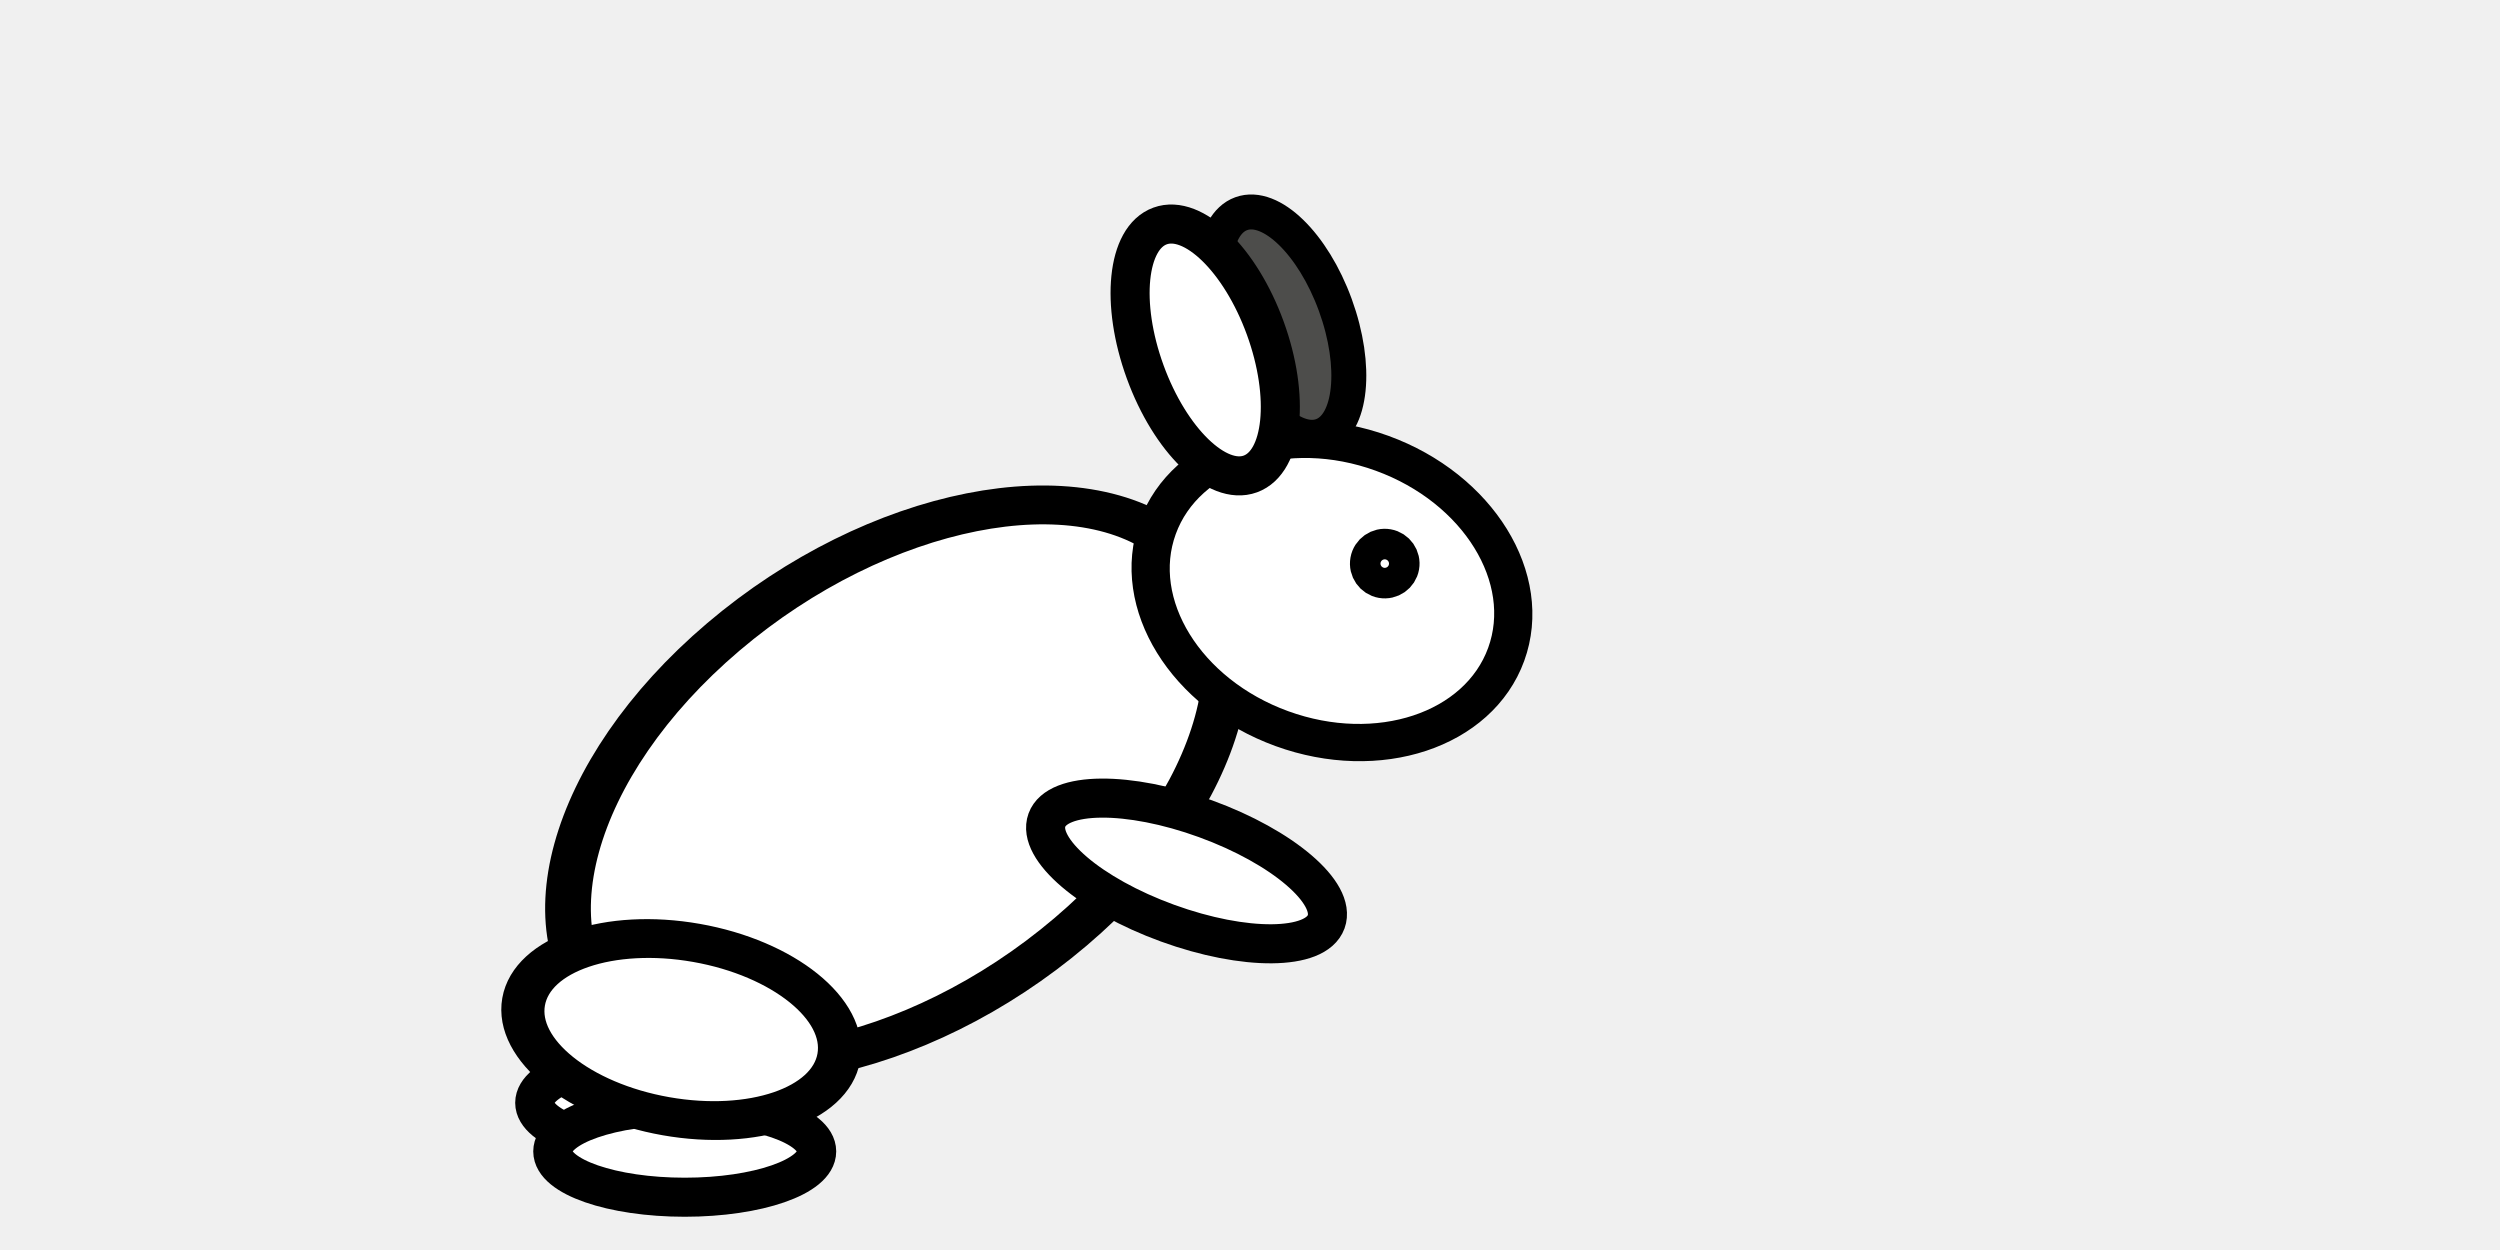
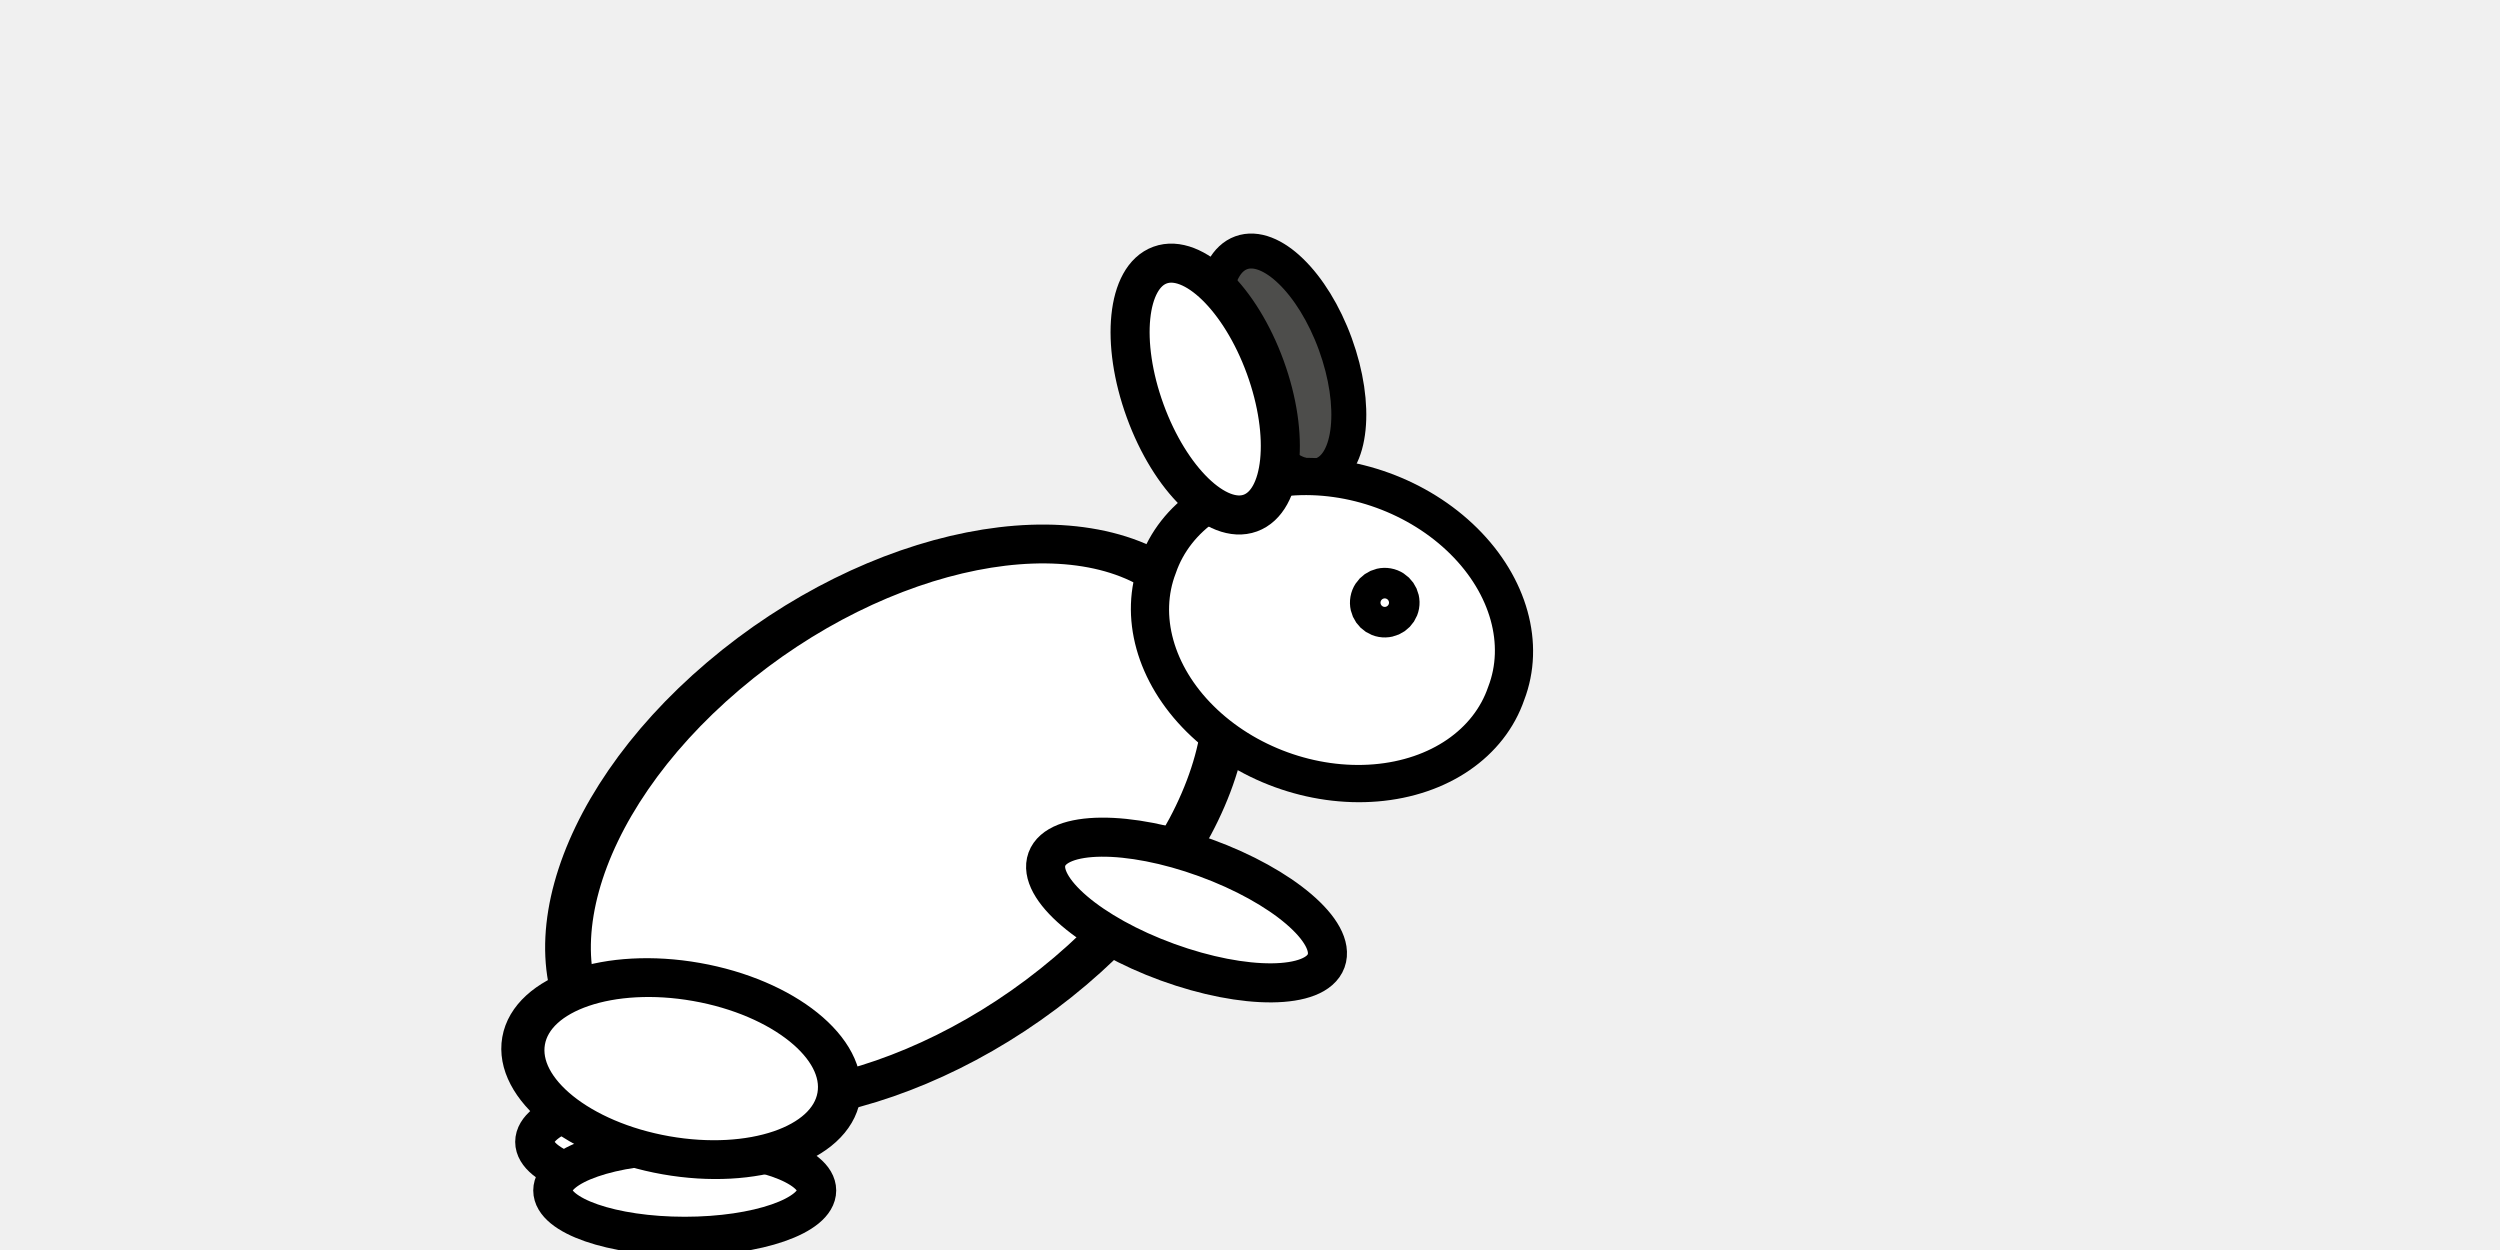
<svg xmlns="http://www.w3.org/2000/svg" width="64" height="32" id="svg2" version="1.1">
  <defs id="defs4" />
  <g id="layer1" transform="translate(0,-1020.362)">
-     <path style="fill:#4d4d4b;fill-opacity:1;stroke:#000000;stroke-opacity:1" id="path3772-7" d="m 13.582,7.609 c 0,0.903 -1.512,1.636 -3.378,1.636 -1.865,0 -3.378,-0.732 -3.378,-1.636 0,-0.903 1.512,-1.636 3.378,-1.636 1.865,0 3.378,0.732 3.378,1.636 z" transform="matrix(0.3060454,0.8408529,-0.8408529,0.3060454,36.08442,1017.764)" />
-     <path transform="translate(-0.4622221,1019.118)" style="fill:#ffffff;fill-opacity:1;stroke:#000000;stroke-opacity:1" id="path3766-3" d="m 20.907,29.476 c 0,0.648 -1.512,1.173 -3.378,1.173 -1.865,0 -3.378,-0.525 -3.378,-1.173 0,-0.648 1.512,-1.173 3.378,-1.173 1.865,0 3.378,0.525 3.378,1.173 z" />
-     <path style="fill:#ffffff;fill-opacity:1;stroke:#000000;stroke-opacity:1" id="path3766" d="m 20.907,29.476 c 0,0.648 -1.512,1.173 -3.378,1.173 -1.865,0 -3.378,-0.525 -3.378,-1.173 0,-0.648 1.512,-1.173 3.378,-1.173 1.865,0 3.378,0.525 3.378,1.173 z" transform="translate(0,1020.362)" />
-     <path style="fill:#ffffff;fill-opacity:1;stroke:#000000;stroke-opacity:1" id="path3768" d="m 18.631,21.298 c 0,4.772 -2.404,8.64 -5.369,8.64 -2.965,0 -5.369,-3.868 -5.369,-8.64 0,-4.772 2.404,-8.64 5.369,-8.64 2.965,0 5.369,3.868 5.369,8.64 z" transform="matrix(0.8277111,0.7032266,-0.8277111,0.7032266,29.61306,1016.139)" />
-     <path style="fill:#ffffff;fill-opacity:1;stroke:#000000;stroke-opacity:1" id="path3792" d="m 21.191,22.151 c 0,2.101 -0.637,3.804 -1.422,3.804 -0.785,0 -1.422,-1.703 -1.422,-3.804 0,-2.101 0.637,-3.804 1.422,-3.804 0.785,0 1.422,1.703 1.422,3.804 z" transform="matrix(0.3420202,-0.9396926,0.9396926,0.3420202,2.798701,1053.659)" />
-     <path style="fill:#ffffff;fill-opacity:1;stroke:#000000;stroke-opacity:1" id="path3770" d="m 21.618,9.849 c 0,2.18 -2.165,3.947 -4.836,3.947 -2.671,0 -4.836,-1.767 -4.836,-3.947 0,-2.18 2.165,-3.947 4.836,-3.947 2.671,0 4.836,1.767 4.836,3.947 z" transform="matrix(0.9222913,0.3356866,-0.3250163,0.892975,21.8215,1021.062)" />
-     <path style="fill:#ffffff;fill-opacity:1;stroke:#000000;stroke-opacity:1" id="path3772" d="m 13.582,7.609 c 0,0.903 -1.512,1.636 -3.378,1.636 -1.865,0 -3.378,-0.732 -3.378,-1.636 0,-0.903 1.512,-1.636 3.378,-1.636 1.865,0 3.378,0.732 3.378,1.636 z" transform="matrix(0.3420201,0.9396926,-0.9396926,0.3420201,34.51361,1017.13)" />
-     <path style="fill:#ffffff;fill-opacity:1;stroke:#000000;stroke-opacity:1" id="path3794" d="m 20.48,9.707 c 0,0.216 -0.175,0.391 -0.391,0.391 -0.216,0 -0.391,-0.175 -0.391,-0.391 0,-0.216 0.175,-0.391 0.391,-0.391 0.216,0 0.391,0.175 0.391,0.391 z" transform="matrix(0.9848078,0.1736482,-0.1736482,0.9848078,17.35146,1021.742)" />
-     <path style="fill:#ffffff;fill-opacity:1;stroke:#000000;stroke-opacity:1" id="path3796" d="m 17.493,27.947 c 0,1.257 -1.656,2.276 -3.698,2.276 -2.042,0 -3.698,-1.019 -3.698,-2.276 0,-1.257 1.656,-2.276 3.698,-2.276 2.042,0 3.698,1.019 3.698,2.276 z" transform="matrix(1.09097,0.1923675,-0.1718524,0.9746235,7.191556,1016.827)" />
+     <path style="fill:#4d4d4b;fill-opacity:1;stroke:#000000;stroke-opacity:1" id="path3772-7" d="m 13.582,7.609 a 3.378,1.636 0 1 1 -6.756,0 3.378,1.636 0 1 1 6.756,0 z" transform="matrix(0.3060454,0.8408529,-0.8408529,0.3060454,36.08442,1018.764)" />
+     <path transform="translate(-0.4622221,1020.118)" style="fill:#ffffff;fill-opacity:1;stroke:#000000;stroke-opacity:1" id="path3766-3" d="m 20.907,29.476 a 3.378,1.173 0 1 1 -6.756,0 3.378,1.173 0 1 1 6.756,0 z" />
+     <path style="fill:#ffffff;fill-opacity:1;stroke:#000000;stroke-opacity:1" id="path3766" d="m 20.907,29.476 a 3.378,1.173 0 1 1 -6.756,0 3.378,1.173 0 1 1 6.756,0 z" transform="translate(0,1021.362)" />
+     <path style="fill:#ffffff;fill-opacity:1;stroke:#000000;stroke-opacity:1" id="path3768" d="m 18.631,21.298 a 5.369,8.64 0 1 1 -10.738,0 5.369,8.64 0 1 1 10.738,0 z" transform="matrix(0.8277111,0.7032266,-0.8277111,0.7032266,29.61306,1017.139)" />
+     <path style="fill:#ffffff;fill-opacity:1;stroke:#000000;stroke-opacity:1" id="path3792" d="m 21.191,22.151 a 1.422,3.804 0 1 1 -2.844,0 1.422,3.804 0 1 1 2.844,0 z" transform="matrix(0.3420202,-0.9396926,0.9396926,0.3420202,2.798701,1054.659)" />
+     <path style="fill:#ffffff;fill-opacity:1;stroke:#000000;stroke-opacity:1" id="path3770" d="m 21.618,9.849 a 4.836,3.947 0 1 1 -9.671,0 4.836,3.947 0 1 1 9.671,0 z" transform="matrix(0.9222913,0.3356866,-0.3250163,0.892975,21.8215,1022.062)" />
+     <path style="fill:#ffffff;fill-opacity:1;stroke:#000000;stroke-opacity:1" id="path3772" d="m 13.582,7.609 a 3.378,1.636 0 1 1 -6.756,0 3.378,1.636 0 1 1 6.756,0 z" transform="matrix(0.3420201,0.9396926,-0.9396926,0.3420201,34.51361,1018.131)" />
+     <path style="fill:#ffffff;fill-opacity:1;stroke:#000000;stroke-opacity:1" id="path3794" d="m 20.48,9.707 a 0.391,0.391 0 1 1 -0.782,0 0.391,0.391 0 1 1 0.782,0 z" transform="matrix(0.9848078,0.1736482,-0.1736482,0.9848078,17.35146,1022.742)" />
+     <path style="fill:#ffffff;fill-opacity:1;stroke:#000000;stroke-opacity:1" id="path3796" d="m 17.493,27.947 a 3.698,2.276 0 1 1 -7.396,0 3.698,2.276 0 1 1 7.396,0 z" transform="matrix(1.09097,0.1923675,-0.1718524,0.9746235,7.191556,1017.827)" />
  </g>
</svg>
